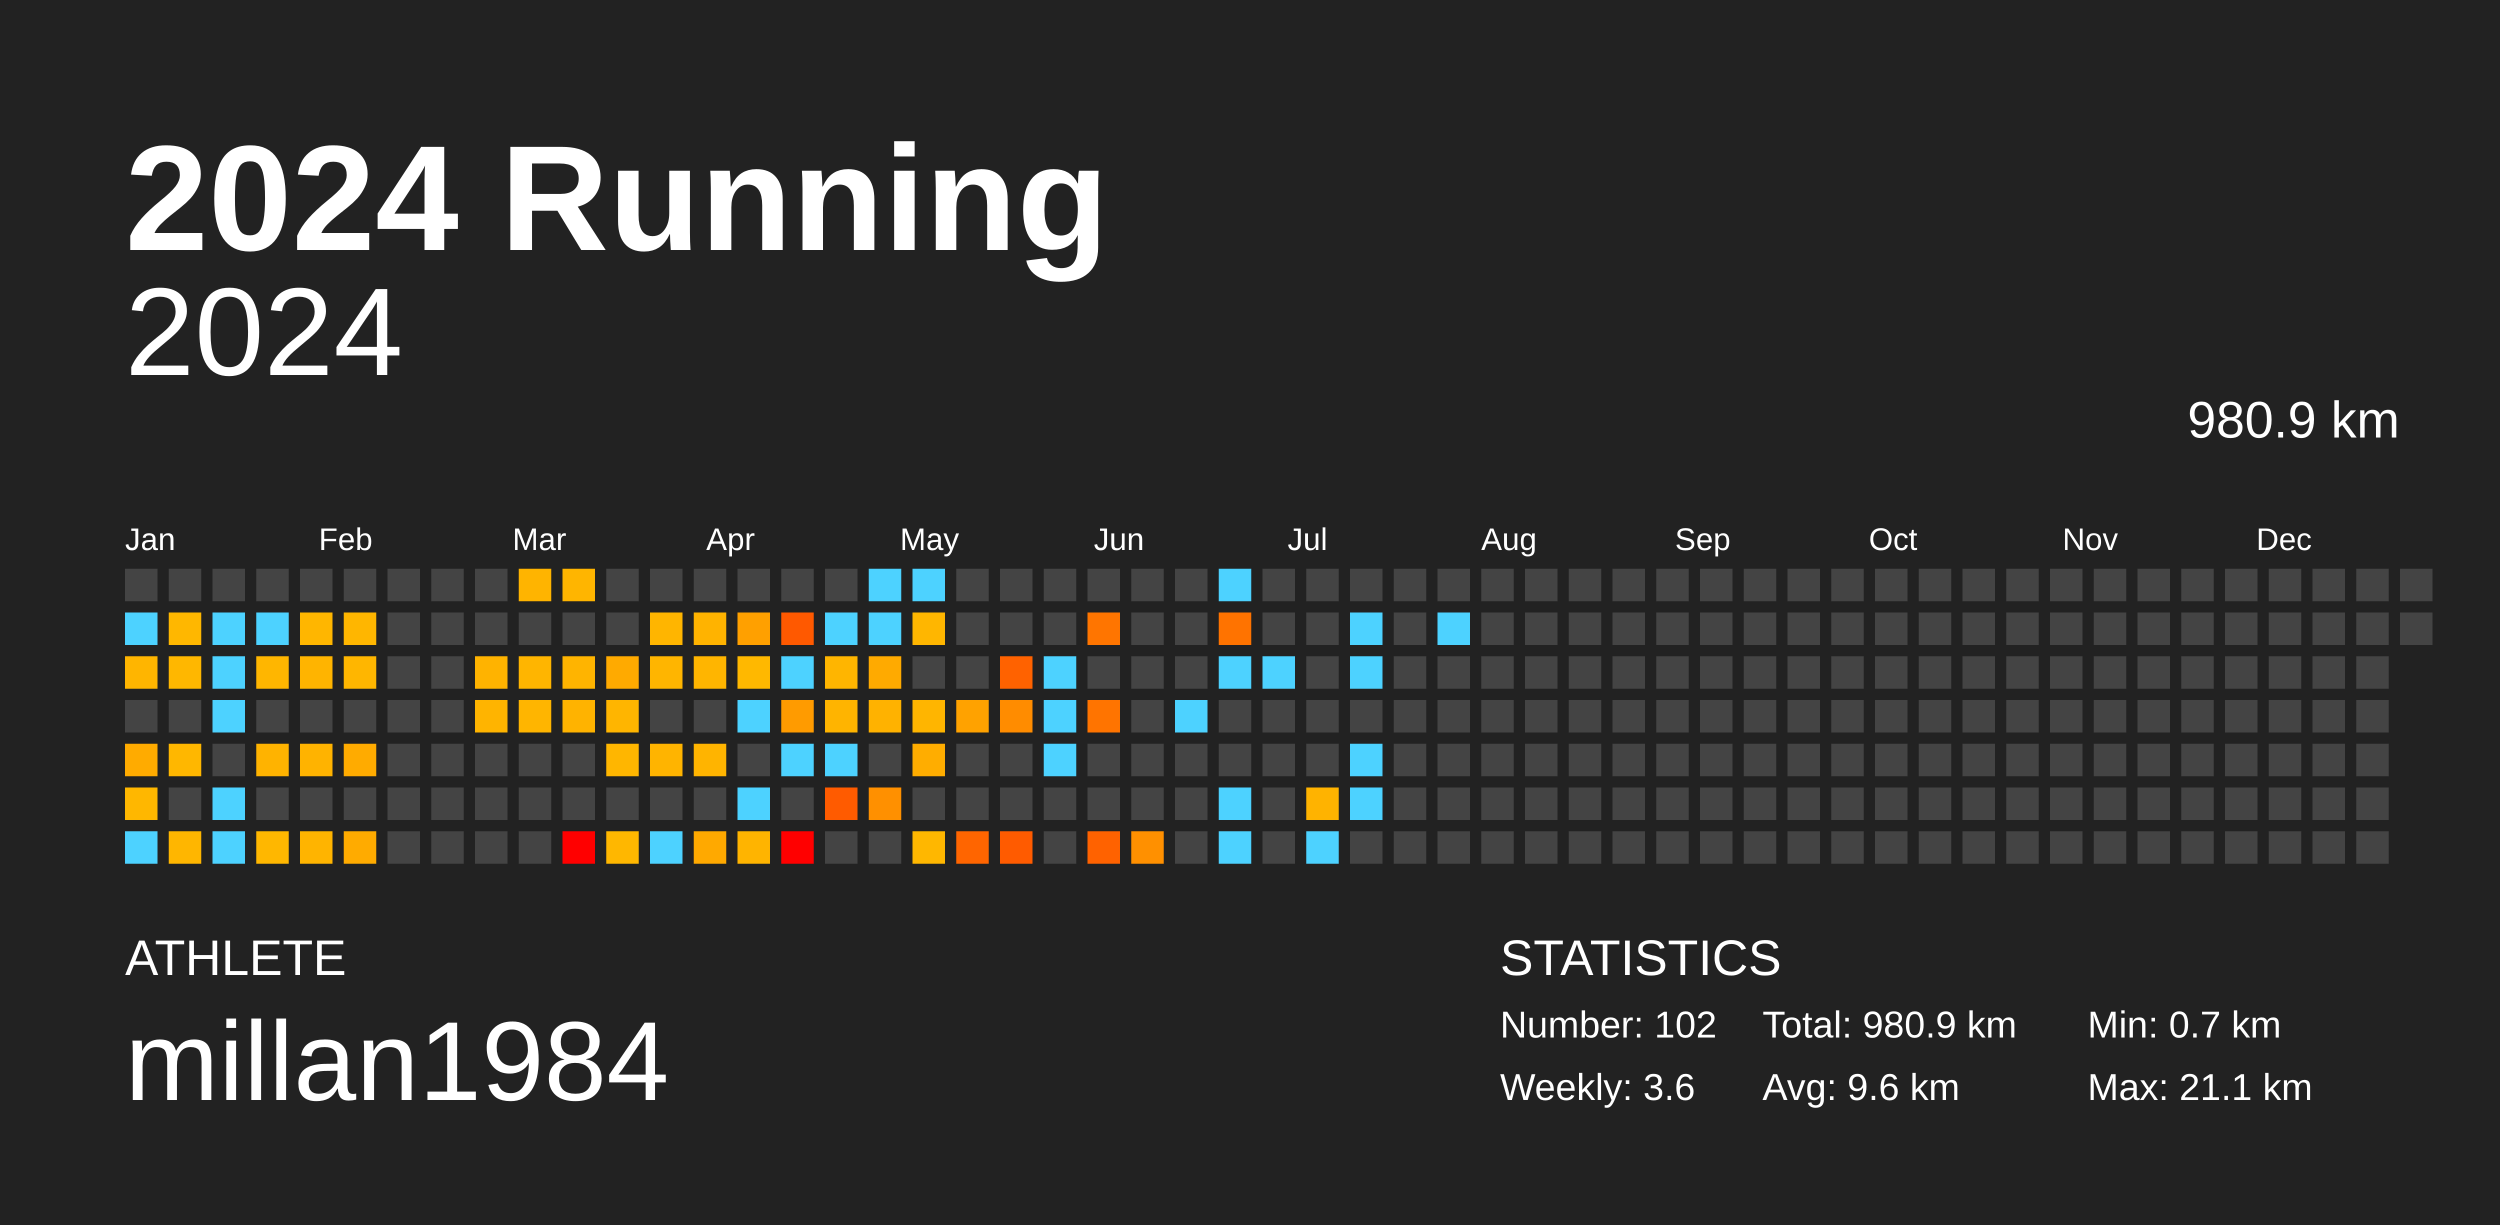
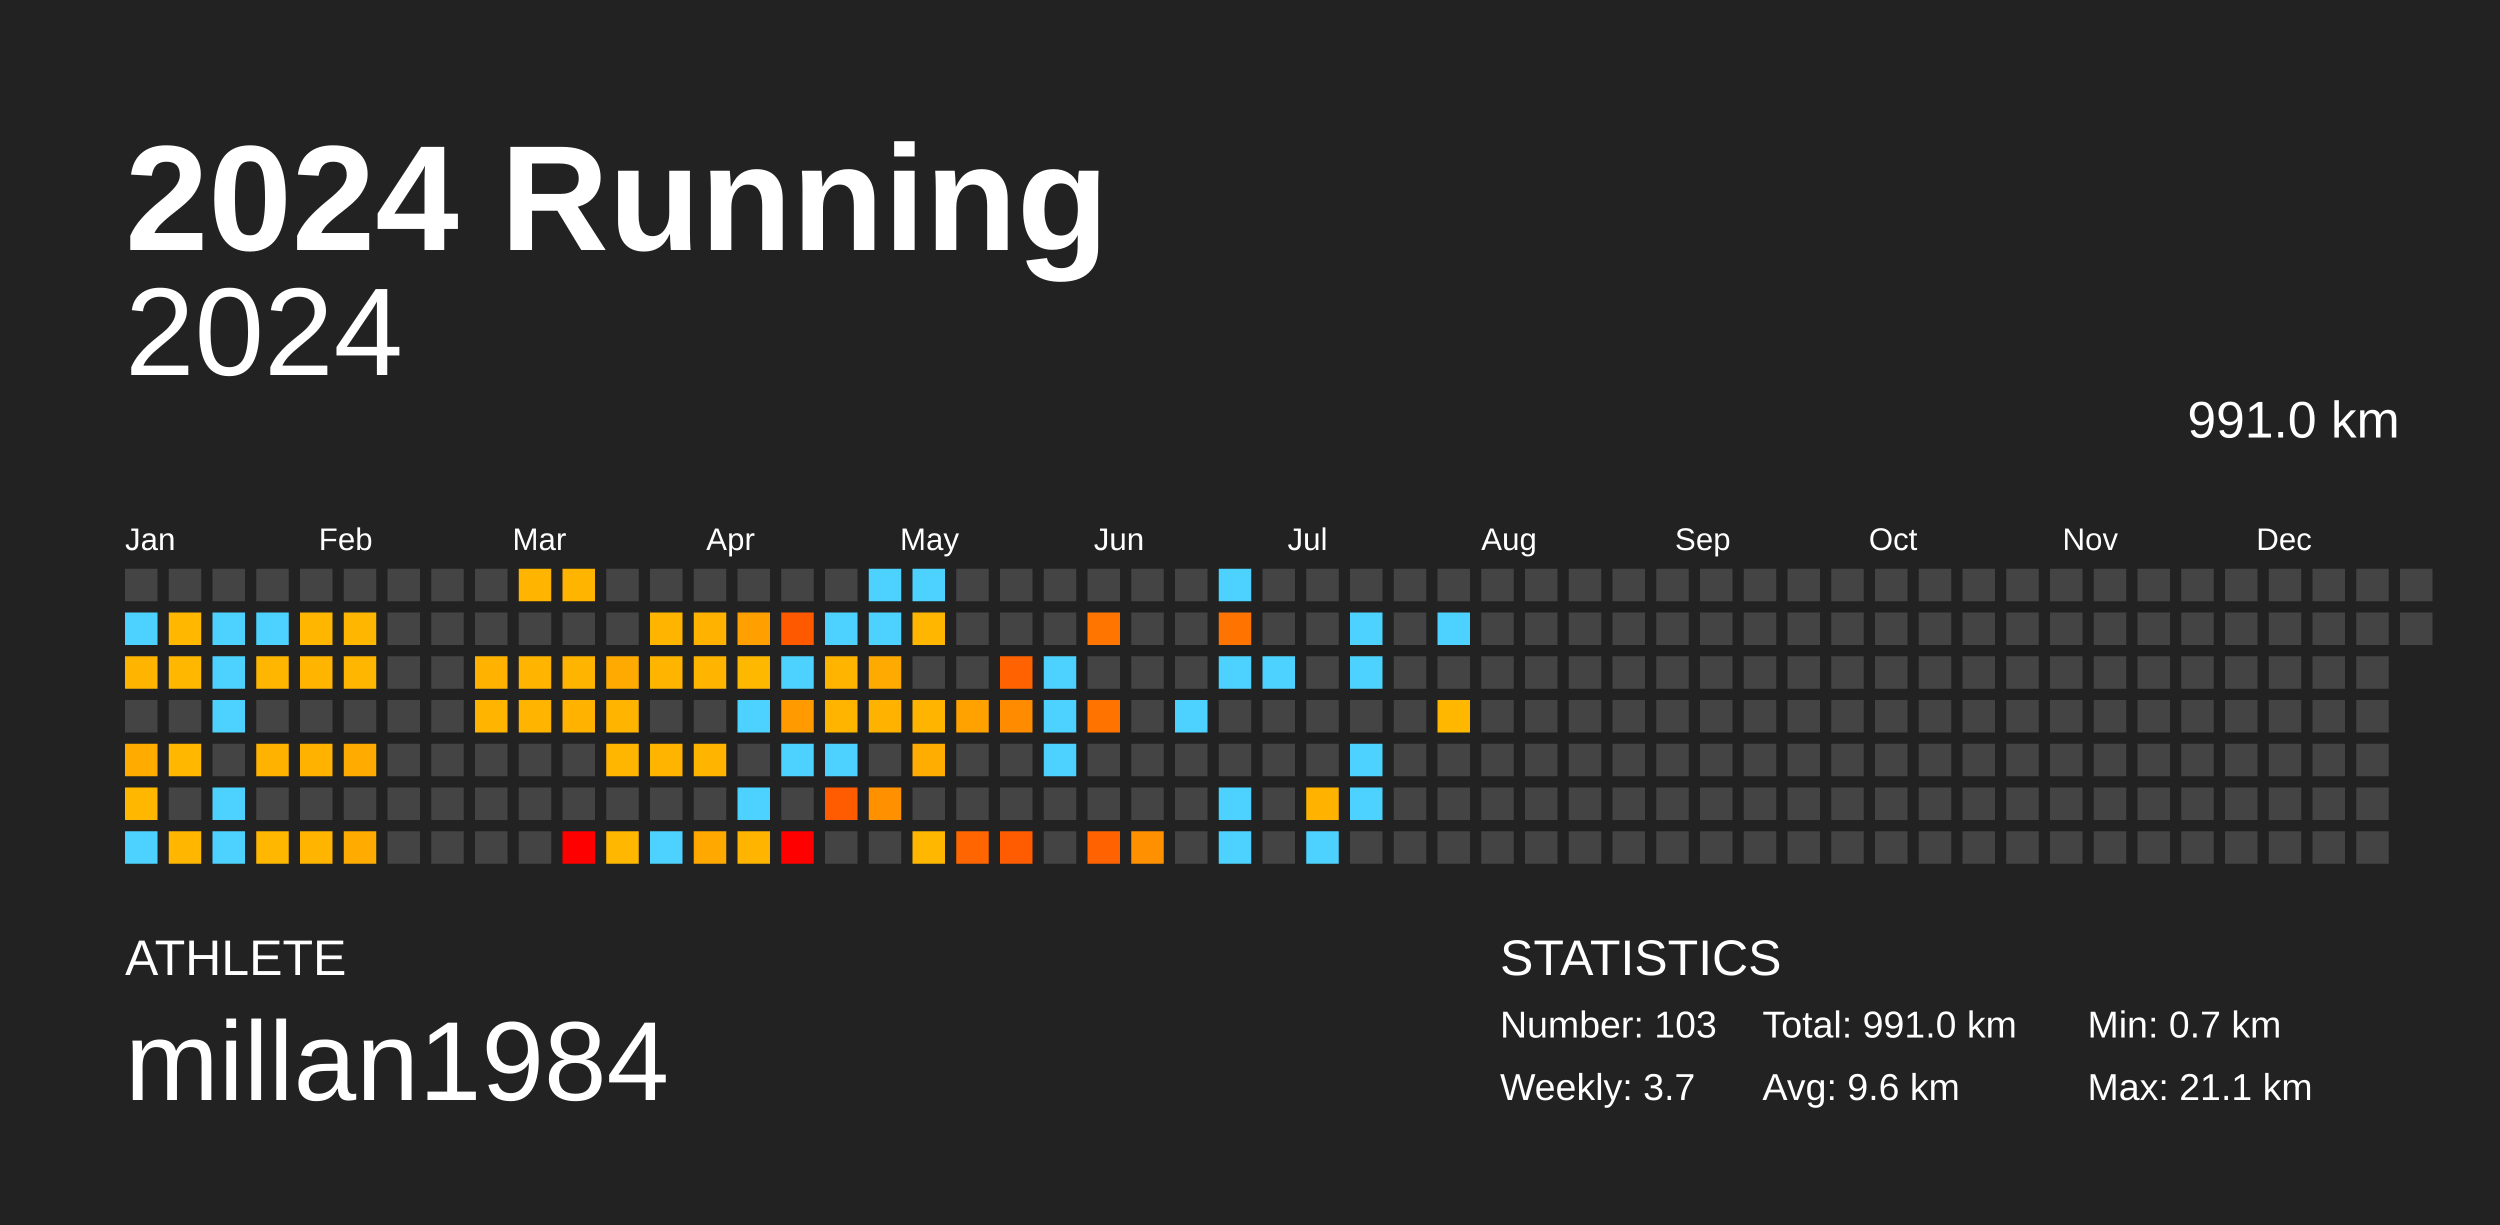
<svg xmlns="http://www.w3.org/2000/svg" baseProfile="full" height="98mm" version="1.1" viewBox="0,0,200,98" width="200mm">
  <defs />
  <rect fill="#222222" height="98" width="200" x="0" y="0" />
  <text fill="#FFFFFF" style="font-size:12px; font-family:Arial; font-weight:bold;" x="10" y="20">2024 Running</text>
  <text fill="#FFFFFF" style="font-size:4px; font-family:Arial" x="10" y="78">ATHLETE</text>
  <text fill="#FFFFFF" style="font-size:9px; font-family:Arial" x="10" y="88">millan1984</text>
  <text fill="#FFFFFF" style="font-size:4px; font-family:Arial" x="120" y="78">STATISTICS</text>
-   <text fill="#FFFFFF" style="font-size:3px; font-family:Arial" x="120" y="83">Number: 102</text>
-   <text fill="#FFFFFF" style="font-size:3px; font-family:Arial" x="120" y="88">Weekly: 3.6</text>
-   <text fill="#FFFFFF" style="font-size:3px; font-family:Arial" x="141" y="83">Total: 980.9 km</text>
+   <text fill="#FFFFFF" style="font-size:3px; font-family:Arial" x="120" y="83">Number: 103</text>
+   <text fill="#FFFFFF" style="font-size:3px; font-family:Arial" x="120" y="88">Weekly: 3.7</text>
+   <text fill="#FFFFFF" style="font-size:3px; font-family:Arial" x="141" y="83">Total: 991.0 km</text>
  <text fill="#FFFFFF" style="font-size:3px; font-family:Arial" x="141" y="88">Avg: 9.6 km</text>
  <text fill="#FFFFFF" style="font-size:3px; font-family:Arial" x="167" y="83">Min: 0.7 km</text>
  <text fill="#FFFFFF" style="font-size:3px; font-family:Arial" x="167" y="88">Max: 21.1 km</text>
  <text alignment-baseline="hanging" fill="#FFFFFF" style="font-size:10.0px; font-family:Arial;" x="10" y="30">2024</text>
-   <text alignment-baseline="hanging" fill="#FFFFFF" style="font-size:4.125px; font-family:Arial;" x="175" y="35">980.9 km</text>
+   <text alignment-baseline="hanging" fill="#FFFFFF" style="font-size:4.125px; font-family:Arial;" x="175" y="35">991.0 km</text>
  <text fill="#FFFFFF" style="font-size:2.5px; font-family:Arial" x="10.0" y="44">Jan</text>
  <text fill="#FFFFFF" style="font-size:2.5px; font-family:Arial" x="25.5" y="44">Feb</text>
  <text fill="#FFFFFF" style="font-size:2.5px; font-family:Arial" x="41.0" y="44">Mar</text>
  <text fill="#FFFFFF" style="font-size:2.5px; font-family:Arial" x="56.5" y="44">Apr</text>
  <text fill="#FFFFFF" style="font-size:2.5px; font-family:Arial" x="72.0" y="44">May</text>
  <text fill="#FFFFFF" style="font-size:2.5px; font-family:Arial" x="87.5" y="44">Jun</text>
  <text fill="#FFFFFF" style="font-size:2.5px; font-family:Arial" x="103.0" y="44">Jul</text>
  <text fill="#FFFFFF" style="font-size:2.5px; font-family:Arial" x="118.5" y="44">Aug</text>
  <text fill="#FFFFFF" style="font-size:2.5px; font-family:Arial" x="134.0" y="44">Sep</text>
  <text fill="#FFFFFF" style="font-size:2.5px; font-family:Arial" x="149.5" y="44">Oct</text>
  <text fill="#FFFFFF" style="font-size:2.5px; font-family:Arial" x="165.0" y="44">Nov</text>
  <text fill="#FFFFFF" style="font-size:2.5px; font-family:Arial" x="180.5" y="44">Dec</text>
  <rect fill="#444444" height="2.6" width="2.6" x="10.0" y="45.5" />
  <rect fill="#4dd2ff" height="2.6" width="2.6" x="10.0" y="49.0" />
  <rect fill="#ffb500" height="2.6" width="2.6" x="10.0" y="52.5" />
  <rect fill="#444444" height="2.6" width="2.6" x="10.0" y="56.0" />
  <rect fill="#ffab00" height="2.6" width="2.6" x="10.0" y="59.5" />
  <rect fill="#ffb700" height="2.6" width="2.6" x="10.0" y="63.0" />
  <rect fill="#4dd2ff" height="2.6" width="2.6" x="10.0" y="66.5" />
  <rect fill="#444444" height="2.6" width="2.6" x="13.5" y="45.5" />
  <rect fill="#ffb700" height="2.6" width="2.6" x="13.5" y="49.0" />
  <rect fill="#ffb700" height="2.6" width="2.6" x="13.5" y="52.5" />
  <rect fill="#444444" height="2.6" width="2.6" x="13.5" y="56.0" />
  <rect fill="#ffb700" height="2.6" width="2.6" x="13.5" y="59.5" />
  <rect fill="#444444" height="2.6" width="2.6" x="13.5" y="63.0" />
  <rect fill="#ffb600" height="2.6" width="2.6" x="13.5" y="66.5" />
  <rect fill="#444444" height="2.6" width="2.6" x="17.0" y="45.5" />
  <rect fill="#4dd2ff" height="2.6" width="2.6" x="17.0" y="49.0" />
  <rect fill="#4dd2ff" height="2.6" width="2.6" x="17.0" y="52.5" />
  <rect fill="#4dd2ff" height="2.6" width="2.6" x="17.0" y="56.0" />
  <rect fill="#444444" height="2.6" width="2.6" x="17.0" y="59.5" />
  <rect fill="#4dd2ff" height="2.6" width="2.6" x="17.0" y="63.0" />
  <rect fill="#4dd2ff" height="2.6" width="2.6" x="17.0" y="66.5" />
  <rect fill="#444444" height="2.6" width="2.6" x="20.5" y="45.5" />
  <rect fill="#4dd2ff" height="2.6" width="2.6" x="20.5" y="49.0" />
  <rect fill="#ffb600" height="2.6" width="2.6" x="20.5" y="52.5" />
  <rect fill="#444444" height="2.6" width="2.6" x="20.5" y="56.0" />
  <rect fill="#ffb300" height="2.6" width="2.6" x="20.5" y="59.5" />
  <rect fill="#444444" height="2.6" width="2.6" x="20.5" y="63.0" />
  <rect fill="#ffb700" height="2.6" width="2.6" x="20.5" y="66.5" />
  <rect fill="#444444" height="2.6" width="2.6" x="24.0" y="45.5" />
  <rect fill="#ffb600" height="2.6" width="2.6" x="24.0" y="49.0" />
  <rect fill="#ffb400" height="2.6" width="2.6" x="24.0" y="52.5" />
  <rect fill="#444444" height="2.6" width="2.6" x="24.0" y="56.0" />
  <rect fill="#ffb300" height="2.6" width="2.6" x="24.0" y="59.5" />
  <rect fill="#444444" height="2.6" width="2.6" x="24.0" y="63.0" />
  <rect fill="#ffb400" height="2.6" width="2.6" x="24.0" y="66.5" />
  <rect fill="#444444" height="2.6" width="2.6" x="27.5" y="45.5" />
  <rect fill="#ffb600" height="2.6" width="2.6" x="27.5" y="49.0" />
  <rect fill="#ffb600" height="2.6" width="2.6" x="27.5" y="52.5" />
  <rect fill="#444444" height="2.6" width="2.6" x="27.5" y="56.0" />
  <rect fill="#ffab00" height="2.6" width="2.6" x="27.5" y="59.5" />
  <rect fill="#444444" height="2.6" width="2.6" x="27.5" y="63.0" />
  <rect fill="#ffab00" height="2.6" width="2.6" x="27.5" y="66.5" />
  <rect fill="#444444" height="2.6" width="2.6" x="31.0" y="45.5" />
  <rect fill="#444444" height="2.6" width="2.6" x="31.0" y="49.0" />
  <rect fill="#444444" height="2.6" width="2.6" x="31.0" y="52.5" />
  <rect fill="#444444" height="2.6" width="2.6" x="31.0" y="56.0" />
  <rect fill="#444444" height="2.6" width="2.6" x="31.0" y="59.5" />
  <rect fill="#444444" height="2.6" width="2.6" x="31.0" y="63.0" />
  <rect fill="#444444" height="2.6" width="2.6" x="31.0" y="66.5" />
  <rect fill="#444444" height="2.6" width="2.6" x="34.5" y="45.5" />
  <rect fill="#444444" height="2.6" width="2.6" x="34.5" y="49.0" />
  <rect fill="#444444" height="2.6" width="2.6" x="34.5" y="52.5" />
  <rect fill="#444444" height="2.6" width="2.6" x="34.5" y="56.0" />
  <rect fill="#444444" height="2.6" width="2.6" x="34.5" y="59.5" />
  <rect fill="#444444" height="2.6" width="2.6" x="34.5" y="63.0" />
  <rect fill="#444444" height="2.6" width="2.6" x="34.5" y="66.5" />
  <rect fill="#444444" height="2.6" width="2.6" x="38.0" y="45.5" />
  <rect fill="#444444" height="2.6" width="2.6" x="38.0" y="49.0" />
  <rect fill="#ffb300" height="2.6" width="2.6" x="38.0" y="52.5" />
  <rect fill="#ffb400" height="2.6" width="2.6" x="38.0" y="56.0" />
  <rect fill="#444444" height="2.6" width="2.6" x="38.0" y="59.5" />
  <rect fill="#444444" height="2.6" width="2.6" x="38.0" y="63.0" />
  <rect fill="#444444" height="2.6" width="2.6" x="38.0" y="66.5" />
  <rect fill="#ffb400" height="2.6" width="2.6" x="41.5" y="45.5" />
  <rect fill="#444444" height="2.6" width="2.6" x="41.5" y="49.0" />
  <rect fill="#ffb500" height="2.6" width="2.6" x="41.5" y="52.5" />
  <rect fill="#ffb500" height="2.6" width="2.6" x="41.5" y="56.0" />
  <rect fill="#444444" height="2.6" width="2.6" x="41.5" y="59.5" />
  <rect fill="#444444" height="2.6" width="2.6" x="41.5" y="63.0" />
  <rect fill="#444444" height="2.6" width="2.6" x="41.5" y="66.5" />
  <rect fill="#ffb500" height="2.6" width="2.6" x="45.0" y="45.5" />
  <rect fill="#444444" height="2.6" width="2.6" x="45.0" y="49.0" />
  <rect fill="#ffb400" height="2.6" width="2.6" x="45.0" y="52.5" />
  <rect fill="#ffb300" height="2.6" width="2.6" x="45.0" y="56.0" />
  <rect fill="#444444" height="2.6" width="2.6" x="45.0" y="59.5" />
  <rect fill="#444444" height="2.6" width="2.6" x="45.0" y="63.0" />
  <rect fill="red" height="2.6" width="2.6" x="45.0" y="66.5" />
  <rect fill="#444444" height="2.6" width="2.6" x="48.5" y="45.5" />
  <rect fill="#444444" height="2.6" width="2.6" x="48.5" y="49.0" />
  <rect fill="#ffaa00" height="2.6" width="2.6" x="48.5" y="52.5" />
  <rect fill="#ffb500" height="2.6" width="2.6" x="48.5" y="56.0" />
  <rect fill="#ffb600" height="2.6" width="2.6" x="48.5" y="59.5" />
  <rect fill="#444444" height="2.6" width="2.6" x="48.5" y="63.0" />
  <rect fill="#ffb700" height="2.6" width="2.6" x="48.5" y="66.5" />
  <rect fill="#444444" height="2.6" width="2.6" x="52.0" y="45.5" />
  <rect fill="#ffb500" height="2.6" width="2.6" x="52.0" y="49.0" />
  <rect fill="#ffb500" height="2.6" width="2.6" x="52.0" y="52.5" />
  <rect fill="#444444" height="2.6" width="2.6" x="52.0" y="56.0" />
  <rect fill="#ffb400" height="2.6" width="2.6" x="52.0" y="59.5" />
  <rect fill="#444444" height="2.6" width="2.6" x="52.0" y="63.0" />
  <rect fill="#4dd2ff" height="2.6" width="2.6" x="52.0" y="66.5" />
  <rect fill="#444444" height="2.6" width="2.6" x="55.5" y="45.5" />
  <rect fill="#ffb300" height="2.6" width="2.6" x="55.5" y="49.0" />
  <rect fill="#ffb500" height="2.6" width="2.6" x="55.5" y="52.5" />
  <rect fill="#444444" height="2.6" width="2.6" x="55.5" y="56.0" />
  <rect fill="#ffb400" height="2.6" width="2.6" x="55.5" y="59.5" />
  <rect fill="#444444" height="2.6" width="2.6" x="55.5" y="63.0" />
  <rect fill="#ffa900" height="2.6" width="2.6" x="55.5" y="66.5" />
  <rect fill="#444444" height="2.6" width="2.6" x="59.0" y="45.5" />
  <rect fill="#ffa000" height="2.6" width="2.6" x="59.0" y="49.0" />
  <rect fill="#ffb800" height="2.6" width="2.6" x="59.0" y="52.5" />
  <rect fill="#4dd2ff" height="2.6" width="2.6" x="59.0" y="56.0" />
  <rect fill="#444444" height="2.6" width="2.6" x="59.0" y="59.5" />
  <rect fill="#4dd2ff" height="2.6" width="2.6" x="59.0" y="63.0" />
  <rect fill="#ffb400" height="2.6" width="2.6" x="59.0" y="66.5" />
  <rect fill="#444444" height="2.6" width="2.6" x="62.5" y="45.5" />
  <rect fill="#ff5900" height="2.6" width="2.6" x="62.5" y="49.0" />
  <rect fill="#4dd2ff" height="2.6" width="2.6" x="62.5" y="52.5" />
  <rect fill="#ff9b00" height="2.6" width="2.6" x="62.5" y="56.0" />
  <rect fill="#4dd2ff" height="2.6" width="2.6" x="62.5" y="59.5" />
  <rect fill="#444444" height="2.6" width="2.6" x="62.5" y="63.0" />
  <rect fill="red" height="2.6" width="2.6" x="62.5" y="66.5" />
  <rect fill="#444444" height="2.6" width="2.6" x="66.0" y="45.5" />
  <rect fill="#4dd2ff" height="2.6" width="2.6" x="66.0" y="49.0" />
  <rect fill="#ffb500" height="2.6" width="2.6" x="66.0" y="52.5" />
  <rect fill="#ffb400" height="2.6" width="2.6" x="66.0" y="56.0" />
  <rect fill="#4dd2ff" height="2.6" width="2.6" x="66.0" y="59.5" />
  <rect fill="#ff5b00" height="2.6" width="2.6" x="66.0" y="63.0" />
  <rect fill="#444444" height="2.6" width="2.6" x="66.0" y="66.5" />
  <rect fill="#4dd2ff" height="2.6" width="2.6" x="69.5" y="45.5" />
  <rect fill="#4dd2ff" height="2.6" width="2.6" x="69.5" y="49.0" />
  <rect fill="#ffaa00" height="2.6" width="2.6" x="69.5" y="52.5" />
  <rect fill="#ffb200" height="2.6" width="2.6" x="69.5" y="56.0" />
  <rect fill="#444444" height="2.6" width="2.6" x="69.5" y="59.5" />
  <rect fill="#ff9000" height="2.6" width="2.6" x="69.5" y="63.0" />
  <rect fill="#444444" height="2.6" width="2.6" x="69.5" y="66.5" />
  <rect fill="#4dd2ff" height="2.6" width="2.6" x="73.0" y="45.5" />
  <rect fill="#ffb600" height="2.6" width="2.6" x="73.0" y="49.0" />
  <rect fill="#444444" height="2.6" width="2.6" x="73.0" y="52.5" />
  <rect fill="#ffb500" height="2.6" width="2.6" x="73.0" y="56.0" />
  <rect fill="#ffad00" height="2.6" width="2.6" x="73.0" y="59.5" />
  <rect fill="#444444" height="2.6" width="2.6" x="73.0" y="63.0" />
  <rect fill="#ffb700" height="2.6" width="2.6" x="73.0" y="66.5" />
  <rect fill="#444444" height="2.6" width="2.6" x="76.5" y="45.5" />
  <rect fill="#444444" height="2.6" width="2.6" x="76.5" y="49.0" />
  <rect fill="#444444" height="2.6" width="2.6" x="76.5" y="52.5" />
  <rect fill="#ffa200" height="2.6" width="2.6" x="76.5" y="56.0" />
  <rect fill="#444444" height="2.6" width="2.6" x="76.5" y="59.5" />
  <rect fill="#444444" height="2.6" width="2.6" x="76.5" y="63.0" />
  <rect fill="#ff6500" height="2.6" width="2.6" x="76.5" y="66.5" />
  <rect fill="#444444" height="2.6" width="2.6" x="80.0" y="45.5" />
  <rect fill="#444444" height="2.6" width="2.6" x="80.0" y="49.0" />
  <rect fill="#ff6200" height="2.6" width="2.6" x="80.0" y="52.5" />
  <rect fill="#ff8c00" height="2.6" width="2.6" x="80.0" y="56.0" />
  <rect fill="#444444" height="2.6" width="2.6" x="80.0" y="59.5" />
  <rect fill="#444444" height="2.6" width="2.6" x="80.0" y="63.0" />
  <rect fill="#ff5b00" height="2.6" width="2.6" x="80.0" y="66.5" />
  <rect fill="#444444" height="2.6" width="2.6" x="83.5" y="45.5" />
  <rect fill="#444444" height="2.6" width="2.6" x="83.5" y="49.0" />
  <rect fill="#4dd2ff" height="2.6" width="2.6" x="83.5" y="52.5" />
  <rect fill="#4dd2ff" height="2.6" width="2.6" x="83.5" y="56.0" />
  <rect fill="#4dd2ff" height="2.6" width="2.6" x="83.5" y="59.5" />
  <rect fill="#444444" height="2.6" width="2.6" x="83.5" y="63.0" />
  <rect fill="#444444" height="2.6" width="2.6" x="83.5" y="66.5" />
  <rect fill="#444444" height="2.6" width="2.6" x="87.0" y="45.5" />
  <rect fill="#ff7500" height="2.6" width="2.6" x="87.0" y="49.0" />
  <rect fill="#444444" height="2.6" width="2.6" x="87.0" y="52.5" />
  <rect fill="#ff7400" height="2.6" width="2.6" x="87.0" y="56.0" />
  <rect fill="#444444" height="2.6" width="2.6" x="87.0" y="59.5" />
  <rect fill="#444444" height="2.6" width="2.6" x="87.0" y="63.0" />
  <rect fill="#ff6200" height="2.6" width="2.6" x="87.0" y="66.5" />
  <rect fill="#444444" height="2.6" width="2.6" x="90.5" y="45.5" />
  <rect fill="#444444" height="2.6" width="2.6" x="90.5" y="49.0" />
  <rect fill="#444444" height="2.6" width="2.6" x="90.5" y="52.5" />
  <rect fill="#444444" height="2.6" width="2.6" x="90.5" y="56.0" />
  <rect fill="#444444" height="2.6" width="2.6" x="90.5" y="59.5" />
  <rect fill="#444444" height="2.6" width="2.6" x="90.5" y="63.0" />
  <rect fill="#ff9000" height="2.6" width="2.6" x="90.5" y="66.5" />
  <rect fill="#444444" height="2.6" width="2.6" x="94.0" y="45.5" />
  <rect fill="#444444" height="2.6" width="2.6" x="94.0" y="49.0" />
  <rect fill="#444444" height="2.6" width="2.6" x="94.0" y="52.5" />
  <rect fill="#4dd2ff" height="2.6" width="2.6" x="94.0" y="56.0" />
  <rect fill="#444444" height="2.6" width="2.6" x="94.0" y="59.5" />
  <rect fill="#444444" height="2.6" width="2.6" x="94.0" y="63.0" />
  <rect fill="#444444" height="2.6" width="2.6" x="94.0" y="66.5" />
  <rect fill="#4dd2ff" height="2.6" width="2.6" x="97.5" y="45.5" />
  <rect fill="#ff7300" height="2.6" width="2.6" x="97.5" y="49.0" />
  <rect fill="#4dd2ff" height="2.6" width="2.6" x="97.5" y="52.5" />
  <rect fill="#444444" height="2.6" width="2.6" x="97.5" y="56.0" />
  <rect fill="#444444" height="2.6" width="2.6" x="97.5" y="59.5" />
  <rect fill="#4dd2ff" height="2.6" width="2.6" x="97.5" y="63.0" />
  <rect fill="#4dd2ff" height="2.6" width="2.6" x="97.5" y="66.5" />
  <rect fill="#444444" height="2.6" width="2.6" x="101.0" y="45.5" />
  <rect fill="#444444" height="2.6" width="2.6" x="101.0" y="49.0" />
  <rect fill="#4dd2ff" height="2.6" width="2.6" x="101.0" y="52.5" />
  <rect fill="#444444" height="2.6" width="2.6" x="101.0" y="56.0" />
  <rect fill="#444444" height="2.6" width="2.6" x="101.0" y="59.5" />
  <rect fill="#444444" height="2.6" width="2.6" x="101.0" y="63.0" />
  <rect fill="#444444" height="2.6" width="2.6" x="101.0" y="66.5" />
  <rect fill="#444444" height="2.6" width="2.6" x="104.5" y="45.5" />
  <rect fill="#444444" height="2.6" width="2.6" x="104.5" y="49.0" />
  <rect fill="#444444" height="2.6" width="2.6" x="104.5" y="52.5" />
  <rect fill="#444444" height="2.6" width="2.6" x="104.5" y="56.0" />
  <rect fill="#444444" height="2.6" width="2.6" x="104.5" y="59.5" />
  <rect fill="#ffb300" height="2.6" width="2.6" x="104.5" y="63.0" />
  <rect fill="#4dd2ff" height="2.6" width="2.6" x="104.5" y="66.5" />
  <rect fill="#444444" height="2.6" width="2.6" x="108.0" y="45.5" />
  <rect fill="#4dd2ff" height="2.6" width="2.6" x="108.0" y="49.0" />
  <rect fill="#4dd2ff" height="2.6" width="2.6" x="108.0" y="52.5" />
  <rect fill="#444444" height="2.6" width="2.6" x="108.0" y="56.0" />
  <rect fill="#4dd2ff" height="2.6" width="2.6" x="108.0" y="59.5" />
  <rect fill="#4dd2ff" height="2.6" width="2.6" x="108.0" y="63.0" />
  <rect fill="#444444" height="2.6" width="2.6" x="108.0" y="66.5" />
  <rect fill="#444444" height="2.6" width="2.6" x="111.5" y="45.5" />
  <rect fill="#444444" height="2.6" width="2.6" x="111.5" y="49.0" />
  <rect fill="#444444" height="2.6" width="2.6" x="111.5" y="52.5" />
  <rect fill="#444444" height="2.6" width="2.6" x="111.5" y="56.0" />
  <rect fill="#444444" height="2.6" width="2.6" x="111.5" y="59.5" />
  <rect fill="#444444" height="2.6" width="2.6" x="111.5" y="63.0" />
  <rect fill="#444444" height="2.6" width="2.6" x="111.5" y="66.5" />
  <rect fill="#444444" height="2.6" width="2.6" x="115.0" y="45.5" />
  <rect fill="#4dd2ff" height="2.6" width="2.6" x="115.0" y="49.0" />
  <rect fill="#444444" height="2.6" width="2.6" x="115.0" y="52.5" />
-   <rect fill="#444444" height="2.6" width="2.6" x="115.0" y="56.0" />
+   <rect fill="#ffb700" height="2.6" width="2.6" x="115.0" y="56.0" />
  <rect fill="#444444" height="2.6" width="2.6" x="115.0" y="59.5" />
  <rect fill="#444444" height="2.6" width="2.6" x="115.0" y="63.0" />
  <rect fill="#444444" height="2.6" width="2.6" x="115.0" y="66.5" />
  <rect fill="#444444" height="2.6" width="2.6" x="118.5" y="45.5" />
  <rect fill="#444444" height="2.6" width="2.6" x="118.5" y="49.0" />
  <rect fill="#444444" height="2.6" width="2.6" x="118.5" y="52.5" />
  <rect fill="#444444" height="2.6" width="2.6" x="118.5" y="56.0" />
  <rect fill="#444444" height="2.6" width="2.6" x="118.5" y="59.5" />
  <rect fill="#444444" height="2.6" width="2.6" x="118.5" y="63.0" />
  <rect fill="#444444" height="2.6" width="2.6" x="118.5" y="66.5" />
  <rect fill="#444444" height="2.6" width="2.6" x="122.0" y="45.5" />
  <rect fill="#444444" height="2.6" width="2.6" x="122.0" y="49.0" />
  <rect fill="#444444" height="2.6" width="2.6" x="122.0" y="52.5" />
  <rect fill="#444444" height="2.6" width="2.6" x="122.0" y="56.0" />
  <rect fill="#444444" height="2.6" width="2.6" x="122.0" y="59.5" />
  <rect fill="#444444" height="2.6" width="2.6" x="122.0" y="63.0" />
  <rect fill="#444444" height="2.6" width="2.6" x="122.0" y="66.5" />
  <rect fill="#444444" height="2.6" width="2.6" x="125.5" y="45.5" />
  <rect fill="#444444" height="2.6" width="2.6" x="125.5" y="49.0" />
  <rect fill="#444444" height="2.6" width="2.6" x="125.5" y="52.5" />
  <rect fill="#444444" height="2.6" width="2.6" x="125.5" y="56.0" />
  <rect fill="#444444" height="2.6" width="2.6" x="125.5" y="59.5" />
  <rect fill="#444444" height="2.6" width="2.6" x="125.5" y="63.0" />
  <rect fill="#444444" height="2.6" width="2.6" x="125.5" y="66.5" />
  <rect fill="#444444" height="2.6" width="2.6" x="129.0" y="45.5" />
  <rect fill="#444444" height="2.6" width="2.6" x="129.0" y="49.0" />
  <rect fill="#444444" height="2.6" width="2.6" x="129.0" y="52.5" />
  <rect fill="#444444" height="2.6" width="2.6" x="129.0" y="56.0" />
  <rect fill="#444444" height="2.6" width="2.6" x="129.0" y="59.5" />
  <rect fill="#444444" height="2.6" width="2.6" x="129.0" y="63.0" />
  <rect fill="#444444" height="2.6" width="2.6" x="129.0" y="66.5" />
  <rect fill="#444444" height="2.6" width="2.6" x="132.5" y="45.5" />
  <rect fill="#444444" height="2.6" width="2.6" x="132.5" y="49.0" />
  <rect fill="#444444" height="2.6" width="2.6" x="132.5" y="52.5" />
  <rect fill="#444444" height="2.6" width="2.6" x="132.5" y="56.0" />
  <rect fill="#444444" height="2.6" width="2.6" x="132.5" y="59.5" />
  <rect fill="#444444" height="2.6" width="2.6" x="132.5" y="63.0" />
  <rect fill="#444444" height="2.6" width="2.6" x="132.5" y="66.5" />
  <rect fill="#444444" height="2.6" width="2.6" x="136.0" y="45.5" />
  <rect fill="#444444" height="2.6" width="2.6" x="136.0" y="49.0" />
  <rect fill="#444444" height="2.6" width="2.6" x="136.0" y="52.5" />
  <rect fill="#444444" height="2.6" width="2.6" x="136.0" y="56.0" />
  <rect fill="#444444" height="2.6" width="2.6" x="136.0" y="59.5" />
  <rect fill="#444444" height="2.6" width="2.6" x="136.0" y="63.0" />
  <rect fill="#444444" height="2.6" width="2.6" x="136.0" y="66.5" />
  <rect fill="#444444" height="2.6" width="2.6" x="139.5" y="45.5" />
  <rect fill="#444444" height="2.6" width="2.6" x="139.5" y="49.0" />
  <rect fill="#444444" height="2.6" width="2.6" x="139.5" y="52.5" />
  <rect fill="#444444" height="2.6" width="2.6" x="139.5" y="56.0" />
  <rect fill="#444444" height="2.6" width="2.6" x="139.5" y="59.5" />
  <rect fill="#444444" height="2.6" width="2.6" x="139.5" y="63.0" />
  <rect fill="#444444" height="2.6" width="2.6" x="139.5" y="66.5" />
  <rect fill="#444444" height="2.6" width="2.6" x="143.0" y="45.5" />
  <rect fill="#444444" height="2.6" width="2.6" x="143.0" y="49.0" />
  <rect fill="#444444" height="2.6" width="2.6" x="143.0" y="52.5" />
  <rect fill="#444444" height="2.6" width="2.6" x="143.0" y="56.0" />
  <rect fill="#444444" height="2.6" width="2.6" x="143.0" y="59.5" />
  <rect fill="#444444" height="2.6" width="2.6" x="143.0" y="63.0" />
  <rect fill="#444444" height="2.6" width="2.6" x="143.0" y="66.5" />
  <rect fill="#444444" height="2.6" width="2.6" x="146.5" y="45.5" />
  <rect fill="#444444" height="2.6" width="2.6" x="146.5" y="49.0" />
  <rect fill="#444444" height="2.6" width="2.6" x="146.5" y="52.5" />
  <rect fill="#444444" height="2.6" width="2.6" x="146.5" y="56.0" />
  <rect fill="#444444" height="2.6" width="2.6" x="146.5" y="59.5" />
  <rect fill="#444444" height="2.6" width="2.6" x="146.5" y="63.0" />
  <rect fill="#444444" height="2.6" width="2.6" x="146.5" y="66.5" />
  <rect fill="#444444" height="2.6" width="2.6" x="150.0" y="45.5" />
  <rect fill="#444444" height="2.6" width="2.6" x="150.0" y="49.0" />
  <rect fill="#444444" height="2.6" width="2.6" x="150.0" y="52.5" />
  <rect fill="#444444" height="2.6" width="2.6" x="150.0" y="56.0" />
  <rect fill="#444444" height="2.6" width="2.6" x="150.0" y="59.5" />
  <rect fill="#444444" height="2.6" width="2.6" x="150.0" y="63.0" />
  <rect fill="#444444" height="2.6" width="2.6" x="150.0" y="66.5" />
  <rect fill="#444444" height="2.6" width="2.6" x="153.5" y="45.5" />
  <rect fill="#444444" height="2.6" width="2.6" x="153.5" y="49.0" />
  <rect fill="#444444" height="2.6" width="2.6" x="153.5" y="52.5" />
  <rect fill="#444444" height="2.6" width="2.6" x="153.5" y="56.0" />
  <rect fill="#444444" height="2.6" width="2.6" x="153.5" y="59.5" />
  <rect fill="#444444" height="2.6" width="2.6" x="153.5" y="63.0" />
  <rect fill="#444444" height="2.6" width="2.6" x="153.5" y="66.5" />
  <rect fill="#444444" height="2.6" width="2.6" x="157.0" y="45.5" />
  <rect fill="#444444" height="2.6" width="2.6" x="157.0" y="49.0" />
  <rect fill="#444444" height="2.6" width="2.6" x="157.0" y="52.5" />
  <rect fill="#444444" height="2.6" width="2.6" x="157.0" y="56.0" />
  <rect fill="#444444" height="2.6" width="2.6" x="157.0" y="59.5" />
  <rect fill="#444444" height="2.6" width="2.6" x="157.0" y="63.0" />
  <rect fill="#444444" height="2.6" width="2.6" x="157.0" y="66.5" />
  <rect fill="#444444" height="2.6" width="2.6" x="160.5" y="45.5" />
  <rect fill="#444444" height="2.6" width="2.6" x="160.5" y="49.0" />
  <rect fill="#444444" height="2.6" width="2.6" x="160.5" y="52.5" />
  <rect fill="#444444" height="2.6" width="2.6" x="160.5" y="56.0" />
  <rect fill="#444444" height="2.6" width="2.6" x="160.5" y="59.5" />
  <rect fill="#444444" height="2.6" width="2.6" x="160.5" y="63.0" />
  <rect fill="#444444" height="2.6" width="2.6" x="160.5" y="66.5" />
  <rect fill="#444444" height="2.6" width="2.6" x="164.0" y="45.5" />
  <rect fill="#444444" height="2.6" width="2.6" x="164.0" y="49.0" />
  <rect fill="#444444" height="2.6" width="2.6" x="164.0" y="52.5" />
  <rect fill="#444444" height="2.6" width="2.6" x="164.0" y="56.0" />
  <rect fill="#444444" height="2.6" width="2.6" x="164.0" y="59.5" />
  <rect fill="#444444" height="2.6" width="2.6" x="164.0" y="63.0" />
  <rect fill="#444444" height="2.6" width="2.6" x="164.0" y="66.5" />
  <rect fill="#444444" height="2.6" width="2.6" x="167.5" y="45.5" />
  <rect fill="#444444" height="2.6" width="2.6" x="167.5" y="49.0" />
  <rect fill="#444444" height="2.6" width="2.6" x="167.5" y="52.5" />
  <rect fill="#444444" height="2.6" width="2.6" x="167.5" y="56.0" />
  <rect fill="#444444" height="2.6" width="2.6" x="167.5" y="59.5" />
  <rect fill="#444444" height="2.6" width="2.6" x="167.5" y="63.0" />
  <rect fill="#444444" height="2.6" width="2.6" x="167.5" y="66.5" />
  <rect fill="#444444" height="2.6" width="2.6" x="171.0" y="45.5" />
  <rect fill="#444444" height="2.6" width="2.6" x="171.0" y="49.0" />
  <rect fill="#444444" height="2.6" width="2.6" x="171.0" y="52.5" />
  <rect fill="#444444" height="2.6" width="2.6" x="171.0" y="56.0" />
  <rect fill="#444444" height="2.6" width="2.6" x="171.0" y="59.5" />
  <rect fill="#444444" height="2.6" width="2.6" x="171.0" y="63.0" />
  <rect fill="#444444" height="2.6" width="2.6" x="171.0" y="66.5" />
  <rect fill="#444444" height="2.6" width="2.6" x="174.5" y="45.5" />
  <rect fill="#444444" height="2.6" width="2.6" x="174.5" y="49.0" />
  <rect fill="#444444" height="2.6" width="2.6" x="174.5" y="52.5" />
  <rect fill="#444444" height="2.6" width="2.6" x="174.5" y="56.0" />
  <rect fill="#444444" height="2.6" width="2.6" x="174.5" y="59.5" />
  <rect fill="#444444" height="2.6" width="2.6" x="174.5" y="63.0" />
  <rect fill="#444444" height="2.6" width="2.6" x="174.5" y="66.5" />
  <rect fill="#444444" height="2.6" width="2.6" x="178.0" y="45.5" />
  <rect fill="#444444" height="2.6" width="2.6" x="178.0" y="49.0" />
  <rect fill="#444444" height="2.6" width="2.6" x="178.0" y="52.5" />
  <rect fill="#444444" height="2.6" width="2.6" x="178.0" y="56.0" />
  <rect fill="#444444" height="2.6" width="2.6" x="178.0" y="59.5" />
  <rect fill="#444444" height="2.6" width="2.6" x="178.0" y="63.0" />
  <rect fill="#444444" height="2.6" width="2.6" x="178.0" y="66.5" />
  <rect fill="#444444" height="2.6" width="2.6" x="181.5" y="45.5" />
  <rect fill="#444444" height="2.6" width="2.6" x="181.5" y="49.0" />
  <rect fill="#444444" height="2.6" width="2.6" x="181.5" y="52.5" />
  <rect fill="#444444" height="2.6" width="2.6" x="181.5" y="56.0" />
  <rect fill="#444444" height="2.6" width="2.6" x="181.5" y="59.5" />
  <rect fill="#444444" height="2.6" width="2.6" x="181.5" y="63.0" />
  <rect fill="#444444" height="2.6" width="2.6" x="181.5" y="66.5" />
  <rect fill="#444444" height="2.6" width="2.6" x="185.0" y="45.5" />
  <rect fill="#444444" height="2.6" width="2.6" x="185.0" y="49.0" />
  <rect fill="#444444" height="2.6" width="2.6" x="185.0" y="52.5" />
  <rect fill="#444444" height="2.6" width="2.6" x="185.0" y="56.0" />
  <rect fill="#444444" height="2.6" width="2.6" x="185.0" y="59.5" />
  <rect fill="#444444" height="2.6" width="2.6" x="185.0" y="63.0" />
  <rect fill="#444444" height="2.6" width="2.6" x="185.0" y="66.5" />
  <rect fill="#444444" height="2.6" width="2.6" x="188.5" y="45.5" />
  <rect fill="#444444" height="2.6" width="2.6" x="188.5" y="49.0" />
  <rect fill="#444444" height="2.6" width="2.6" x="188.5" y="52.5" />
  <rect fill="#444444" height="2.6" width="2.6" x="188.5" y="56.0" />
  <rect fill="#444444" height="2.6" width="2.6" x="188.5" y="59.5" />
  <rect fill="#444444" height="2.6" width="2.6" x="188.5" y="63.0" />
  <rect fill="#444444" height="2.6" width="2.6" x="188.5" y="66.5" />
  <rect fill="#444444" height="2.6" width="2.6" x="192.0" y="45.5" />
  <rect fill="#444444" height="2.6" width="2.6" x="192.0" y="49.0" />
</svg>
